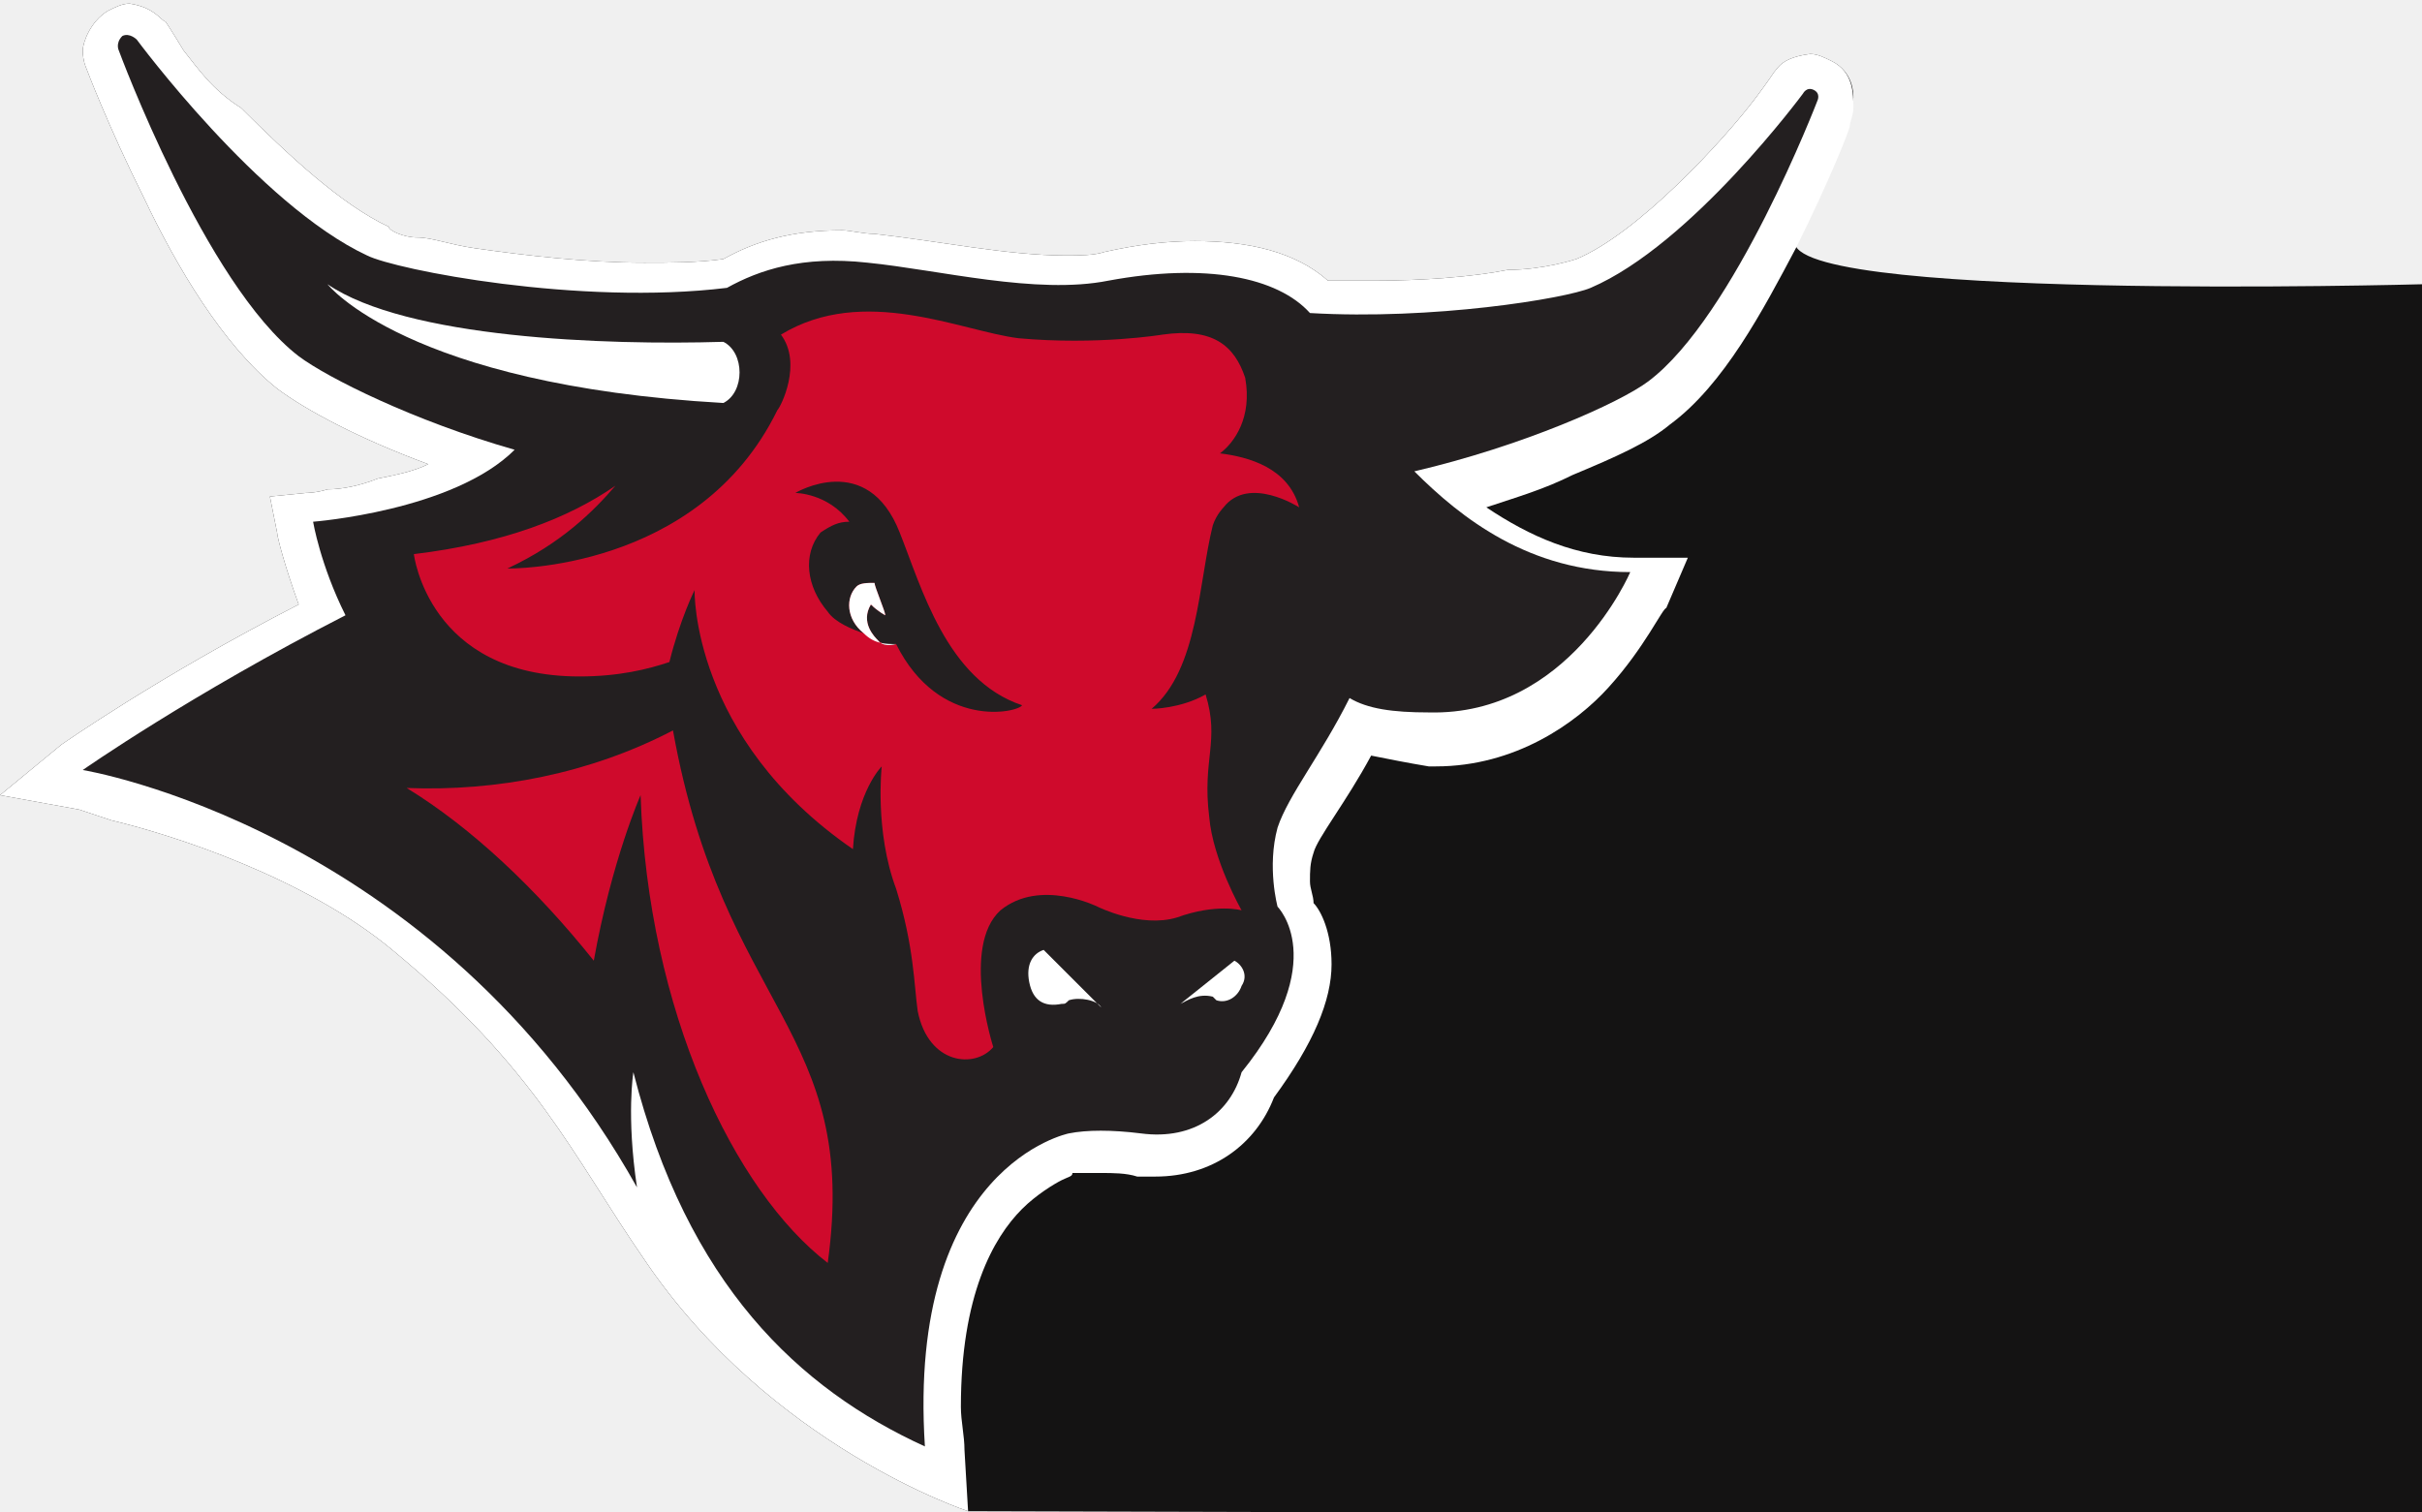
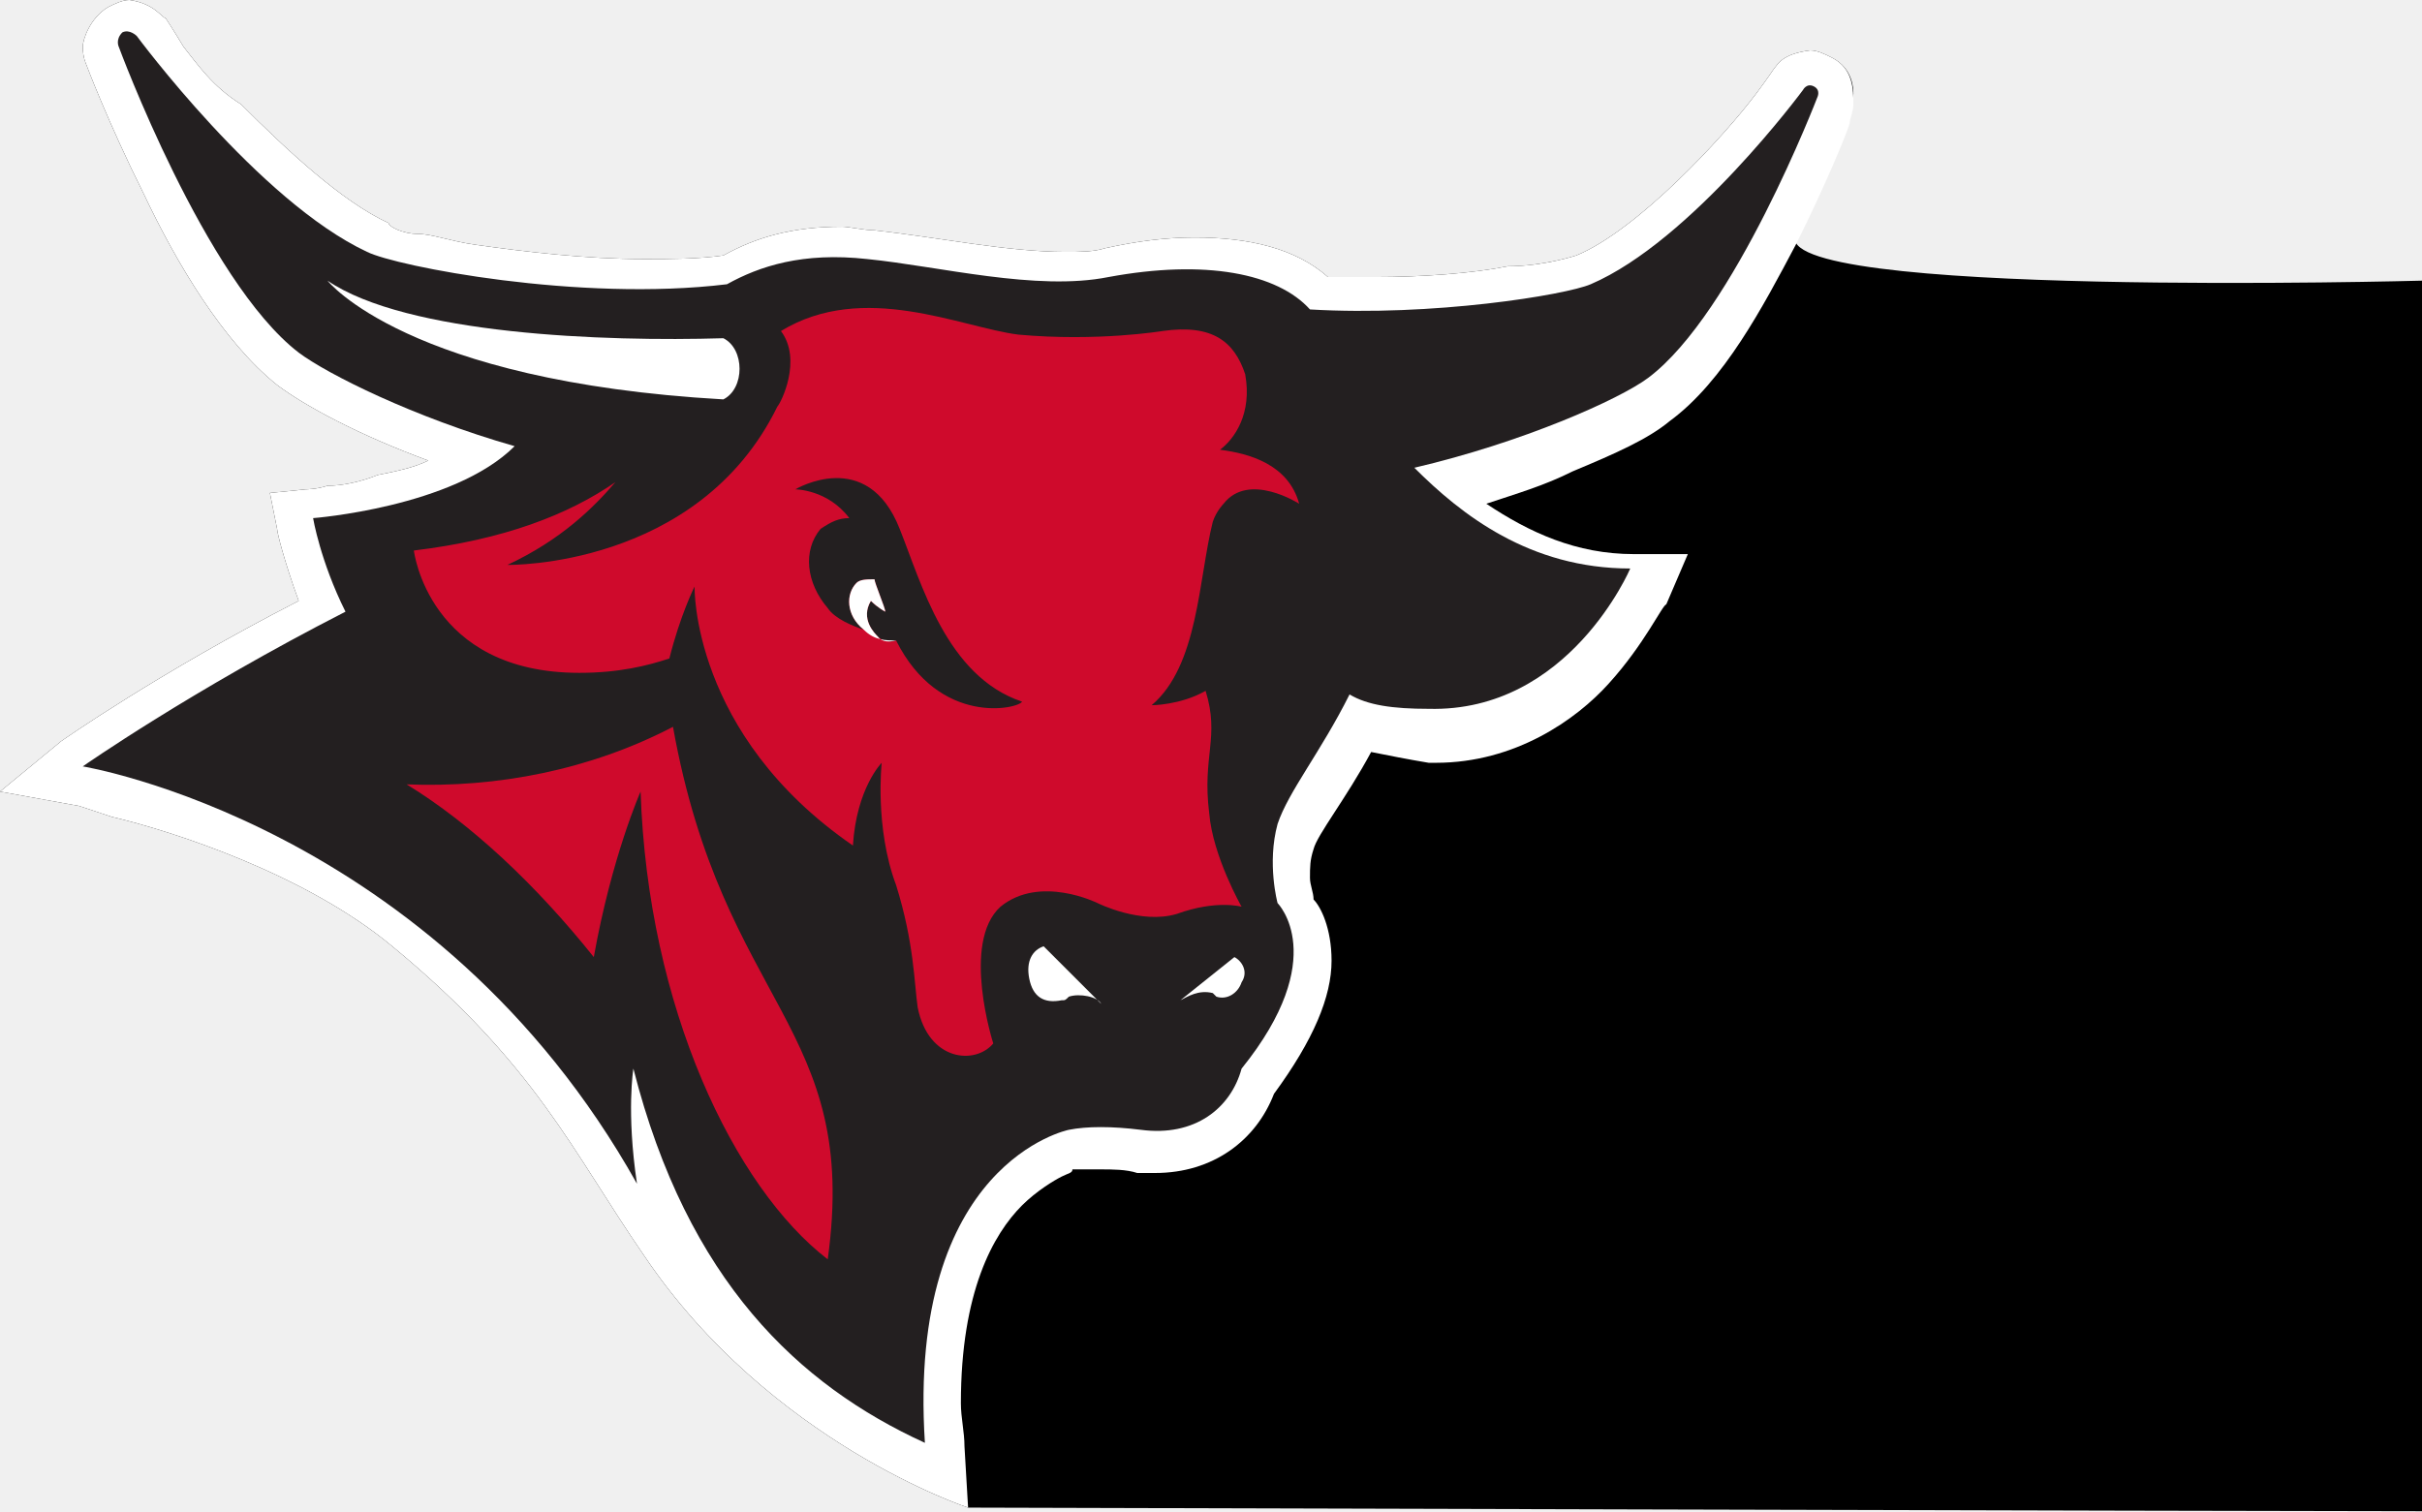
- <svg xmlns="http://www.w3.org/2000/svg" version="1.1" id="Layer_1" x="0px" y="0px" width="67.3px" height="42px" viewBox="-259 375.6 67.3 42" enable-background="new -259 375.6 67.3 42" xml:space="preserve">
+ <svg xmlns="http://www.w3.org/2000/svg" version="1.1" id="Layer_1" x="0px" y="0px" width="67.3px" height="42px" viewBox="-530 751.7 67.3 42" enable-background="new -530 751.7 67.3 42" xml:space="preserve">
  <g>
-     <path fill="#141313" d="M-208.1,377.3L-208.1,377.3c-0.2-0.1-0.4-0.2-0.6-0.2c-0.8,0.1-0.9,0.4-1,0.5c0,0-0.2,0.3-0.5,0.7   c-0.9,1.2-3.3,3.8-5,4.5c0,0-0.9,0.3-1.9,0.3c-1,0.2-2.4,0.3-3.7,0.3c-0.4,0-0.9,0-1.3,0c-0.9-0.8-2.2-1.1-3.7-1.1   c-0.8,0-1.6,0.1-2.5,0.3c-0.3,0.1-0.7,0.1-1.1,0.1c-1.6,0-3.5-0.4-5.3-0.6c-0.3,0-0.7-0.1-0.9-0.1c-1.4,0-2.4,0.3-3.3,0.8   c-0.7,0.1-1.5,0.1-2.2,0.1c-1.6,0-3.3-0.2-4.7-0.4c-0.7-0.1-1.2-0.3-1.6-0.3s-0.8-0.2-0.8-0.3c-1.3-0.6-2.8-2-4.1-3.3   c-0.8-0.5-1.2-1.1-1.6-1.6c-0.3-0.5-0.5-0.8-0.5-0.8c-0.1,0-0.3-0.4-1-0.5c-0.2,0-0.4,0.1-0.6,0.2c-0.5,0.3-0.7,0.9-0.7,1.1   c0,0.3,0.1,0.5,0.1,0.5s0.6,1.6,1.6,3.6c0.9,1.9,2.2,4.1,3.7,5.3c0.8,0.6,2.3,1.4,4.2,2.1c-0.4,0.2-0.9,0.3-1.4,0.4   c-0.5,0.2-1,0.3-1.4,0.3c-0.3,0.1-0.6,0.1-0.6,0.1l-1,0.1l0.2,1c0,0.1,0.2,0.9,0.6,2c-3.9,2-6.6,3.9-6.6,3.9l-1.7,1.4l2.2,0.4   c0,0,0.3,0.1,0.9,0.3c1.7,0.4,5.4,1.6,7.8,3.6c4,3.3,5,5.7,7,8.6c3.5,5.2,9,7,9,7s35.9,0.1,40.4,0.1c0-2.7,0-34.2,0-34.2   s-18.3,0.5-17.4-1.3c0.9-1.8,1.5-3.3,1.5-3.4s0.1-0.3,0.1-0.5C-207.5,378.2-207.5,377.6-208.1,377.3z" />
-     <path fill="#FFFFFF" d="M-208.1,377.3L-208.1,377.3c-0.2-0.1-0.4-0.2-0.6-0.2c-0.8,0.1-0.9,0.4-1,0.5c0,0-0.2,0.3-0.5,0.7   c-0.9,1.2-3.3,3.8-5,4.5c0,0-0.9,0.3-1.9,0.3c-1,0.2-2.4,0.3-3.7,0.3c-0.4,0-0.9,0-1.3,0c-0.9-0.8-2.2-1.1-3.7-1.1   c-0.8,0-1.6,0.1-2.5,0.3c-0.3,0.1-0.7,0.1-1.1,0.1c-1.6,0-3.5-0.4-5.3-0.6c-0.3,0-0.7-0.1-0.9-0.1c-1.4,0-2.4,0.3-3.3,0.8   c-0.7,0.1-1.5,0.1-2.2,0.1c-1.6,0-3.3-0.2-4.7-0.4c-0.7-0.1-1.2-0.3-1.6-0.3s-0.8-0.2-0.8-0.3c-1.3-0.6-2.8-2-4.1-3.3   c-0.8-0.5-1.2-1.1-1.6-1.6c-0.3-0.5-0.5-0.8-0.5-0.8c-0.1,0-0.3-0.4-1-0.5c-0.2,0-0.4,0.1-0.6,0.2c-0.5,0.3-0.7,0.9-0.7,1.1   c0,0.3,0.1,0.5,0.1,0.5s0.6,1.6,1.6,3.6c0.9,1.9,2.2,4.1,3.7,5.3c0.8,0.6,2.3,1.4,4.2,2.1c-0.4,0.2-0.9,0.3-1.4,0.4   c-0.5,0.2-1,0.3-1.4,0.3c-0.3,0.1-0.6,0.1-0.6,0.1l-1,0.1l0.2,1c0,0.1,0.2,0.9,0.6,2c-3.9,2-6.6,3.9-6.6,3.9l-1.7,1.4l2.2,0.4   c0,0,0.3,0.1,0.9,0.3c1.7,0.4,5.4,1.6,7.8,3.6c4,3.3,5,5.7,7,8.6c3.5,5.2,9,7,9,7l-0.1-1.7c0-0.4-0.1-0.8-0.1-1.2   c0-3.1,0.9-4.7,1.7-5.5c0.4-0.4,0.9-0.7,1.1-0.8c0.2-0.1,0.3-0.1,0.3-0.2c0,0,0,0,0.1,0c0.2,0,0.4,0,0.7,0c0.3,0,0.7,0,1,0.1   c0.2,0,0.3,0,0.5,0c1.6,0,2.8-0.9,3.3-2.2c1.1-1.5,1.6-2.7,1.6-3.7c0-0.9-0.3-1.5-0.5-1.7c0-0.2-0.1-0.4-0.1-0.6   c0-0.3,0-0.5,0.1-0.8c0.1-0.4,0.9-1.4,1.6-2.7c0.5,0.1,1,0.2,1.6,0.3c0.1,0,0.2,0,0.2,0c2.2,0,3.9-1.2,4.8-2.2   c1-1.1,1.5-2.2,1.6-2.2l0.6-1.4h-1.5c-1.6,0-2.9-0.6-4.1-1.4c0.9-0.3,1.6-0.5,2.4-0.9c1.2-0.5,2.1-0.9,2.7-1.4   c1.5-1.1,2.6-3.2,3.5-4.9c0.9-1.8,1.5-3.3,1.5-3.4s0.1-0.3,0.1-0.5C-207.5,378.2-207.5,377.6-208.1,377.3z" />
+     <path d="M-479.1,753.3L-479.1,753.3c-0.2-0.1-0.4-0.2-0.6-0.2c-0.8,0.1-0.9,0.4-1,0.5c0,0-0.2,0.3-0.5,0.7c-0.9,1.2-3.3,3.8-5,4.5   c0,0-0.9,0.3-1.9,0.3c-1,0.2-2.4,0.3-3.7,0.3c-0.4,0-0.9,0-1.3,0c-0.9-0.8-2.2-1.1-3.7-1.1c-0.8,0-1.6,0.1-2.5,0.3   c-0.3,0.1-0.7,0.1-1.1,0.1c-1.6,0-3.5-0.4-5.3-0.6c-0.3,0-0.7-0.1-0.9-0.1c-1.4,0-2.4,0.3-3.3,0.8c-0.7,0.1-1.5,0.1-2.2,0.1   c-1.6,0-3.3-0.2-4.7-0.4c-0.7-0.1-1.2-0.3-1.6-0.3c-0.4,0-0.8-0.2-0.8-0.3c-1.3-0.6-2.8-2-4.1-3.3c-0.8-0.5-1.2-1.1-1.6-1.6   c-0.3-0.5-0.5-0.8-0.5-0.8c-0.1,0-0.3-0.4-1-0.5c-0.2,0-0.4,0.1-0.6,0.2c-0.5,0.3-0.7,0.9-0.7,1.1c0,0.3,0.1,0.5,0.1,0.5   s0.6,1.6,1.6,3.6c0.9,1.9,2.2,4.1,3.7,5.3c0.8,0.6,2.3,1.4,4.2,2.1c-0.4,0.2-0.9,0.3-1.4,0.4c-0.5,0.2-1,0.3-1.4,0.3   c-0.3,0.1-0.6,0.1-0.6,0.1l-1,0.1l0.2,1c0,0.1,0.2,0.9,0.6,2c-3.9,2-6.6,3.9-6.6,3.9l-1.7,1.4l2.2,0.4c0,0,0.3,0.1,0.9,0.3   c1.7,0.4,5.4,1.6,7.8,3.6c4,3.3,5,5.7,7,8.6c3.5,5.2,9,7,9,7s35.9,0.1,40.4,0.1c0-2.7,0-34.2,0-34.2s-18.3,0.5-17.4-1.3   c0.9-1.8,1.5-3.3,1.5-3.4c0-0.1,0.1-0.3,0.1-0.5C-478.5,754.2-478.5,753.6-479.1,753.3z" />
+     <path fill="#FFFFFF" d="M-479.1,753.3L-479.1,753.3c-0.2-0.1-0.4-0.2-0.6-0.2c-0.8,0.1-0.9,0.4-1,0.5c0,0-0.2,0.3-0.5,0.7   c-0.9,1.2-3.3,3.8-5,4.5c0,0-0.9,0.3-1.9,0.3c-1,0.2-2.4,0.3-3.7,0.3c-0.4,0-0.9,0-1.3,0c-0.9-0.8-2.2-1.1-3.7-1.1   c-0.8,0-1.6,0.1-2.5,0.3c-0.3,0.1-0.7,0.1-1.1,0.1c-1.6,0-3.5-0.4-5.3-0.6c-0.3,0-0.7-0.1-0.9-0.1c-1.4,0-2.4,0.3-3.3,0.8   c-0.7,0.1-1.5,0.1-2.2,0.1c-1.6,0-3.3-0.2-4.7-0.4c-0.7-0.1-1.2-0.3-1.6-0.3c-0.4,0-0.8-0.2-0.8-0.3c-1.3-0.6-2.8-2-4.1-3.3   c-0.8-0.5-1.2-1.1-1.6-1.6c-0.3-0.5-0.5-0.8-0.5-0.8c-0.1,0-0.3-0.4-1-0.5c-0.2,0-0.4,0.1-0.6,0.2c-0.5,0.3-0.7,0.9-0.7,1.1   c0,0.3,0.1,0.5,0.1,0.5s0.6,1.6,1.6,3.6c0.9,1.9,2.2,4.1,3.7,5.3c0.8,0.6,2.3,1.4,4.2,2.1c-0.4,0.2-0.9,0.3-1.4,0.4   c-0.5,0.2-1,0.3-1.4,0.3c-0.3,0.1-0.6,0.1-0.6,0.1l-1,0.1l0.2,1c0,0.1,0.2,0.9,0.6,2c-3.9,2-6.6,3.9-6.6,3.9l-1.7,1.4l2.2,0.4   c0,0,0.3,0.1,0.9,0.3c1.7,0.4,5.4,1.6,7.8,3.6c4,3.3,5,5.7,7,8.6c3.5,5.2,9,7,9,7l-0.1-1.7c0-0.4-0.1-0.8-0.1-1.2   c0-3.1,0.9-4.7,1.7-5.5c0.4-0.4,0.9-0.7,1.1-0.8s0.3-0.1,0.3-0.2c0,0,0,0,0.1,0c0.2,0,0.4,0,0.7,0s0.7,0,1,0.1c0.2,0,0.3,0,0.5,0   c1.6,0,2.8-0.9,3.3-2.2c1.1-1.5,1.6-2.7,1.6-3.7c0-0.9-0.3-1.5-0.5-1.7c0-0.2-0.1-0.4-0.1-0.6c0-0.3,0-0.5,0.1-0.8   c0.1-0.4,0.9-1.4,1.6-2.7c0.5,0.1,1,0.2,1.6,0.3c0.1,0,0.2,0,0.2,0c2.2,0,3.9-1.2,4.8-2.2c1-1.1,1.5-2.2,1.6-2.2l0.6-1.4h-1.5   c-1.6,0-2.9-0.6-4.1-1.4c0.9-0.3,1.6-0.5,2.4-0.9c1.2-0.5,2.1-0.9,2.7-1.4c1.5-1.1,2.6-3.2,3.5-4.9c0.9-1.8,1.5-3.3,1.5-3.4   c0-0.1,0.1-0.3,0.1-0.5C-478.5,754.2-478.5,753.6-479.1,753.3z" />
    <g>
-       <path fill="#231F20" d="M-208.6,378.1c-0.2-0.1-0.3,0.1-0.3,0.1s-3.1,4.2-5.9,5.4c-0.7,0.3-4.4,0.9-7.8,0.7    c-0.9-1-2.9-1.4-5.6-0.9c-2,0.4-4.7-0.3-6.7-0.5c-1.8-0.2-3,0.2-3.9,0.7c-4.1,0.5-9.2-0.5-10-0.9c-3-1.4-6.4-6-6.4-6    s-0.2-0.2-0.4-0.1c-0.2,0.2-0.1,0.4-0.1,0.4s2.4,6.5,5,8.5c0.8,0.6,3.2,1.8,6,2.6c-1.7,1.7-5.6,2-5.6,2s0.2,1.2,0.9,2.6    c-4.3,2.2-7.3,4.3-7.3,4.3s9.8,1.6,15.4,11.6c-0.3-2-0.1-3.2-0.1-3.2c1.5,5.9,4.6,8.8,8.1,10.4c-0.5-7.8,4-8.7,4-8.7    c0.5-0.1,1.2-0.1,2,0c1.5,0.2,2.5-0.6,2.8-1.7c2.5-3.1,1-4.6,1-4.6s-0.3-1.1,0-2.2c0.3-0.9,1.2-2,2-3.6c0.5,0.3,1.2,0.4,2.2,0.4    c3.9,0.1,5.6-3.9,5.6-3.9c-2.8,0-4.7-1.5-6-2.8c3-0.7,5.7-1.9,6.5-2.5c2.4-1.8,4.7-7.8,4.7-7.8S-208.4,378.2-208.6,378.1z" />
-       <path fill="#CF0A2C" d="M-225.3,390.2c0.1-0.3,0.3-0.5,0.3-0.5c0.7-0.9,2.1,0,2.1,0c-0.3-1.1-1.4-1.4-2.2-1.5    c0.4-0.3,0.9-1,0.7-2.1c-0.3-0.9-0.9-1.4-2.3-1.2c0,0-1.8,0.3-4,0.1c-1.6-0.2-4.3-1.5-6.6-0.1c0.6,0.8,0,2-0.1,2.1    c-2.2,4.5-7.5,4.4-7.5,4.4c1.5-0.7,2.4-1.6,3-2.3c-1.3,0.9-3.1,1.6-5.6,1.9c0,0,0.4,3.4,4.6,3.4c1.1,0,1.9-0.2,2.5-0.4    c0.3-1.2,0.7-2,0.7-2s-0.1,4.1,4.4,7.2c0.1-1.6,0.8-2.3,0.8-2.3s-0.2,1.8,0.4,3.4c0.5,1.6,0.5,2.7,0.6,3.4c0.3,1.5,1.6,1.6,2.1,1    c0,0-0.9-2.8,0.2-3.8c1.1-0.9,2.7-0.1,2.7-0.1s1.2,0.6,2.2,0.3c1.1-0.4,1.8-0.2,1.8-0.2s-0.8-1.4-0.9-2.6    c-0.2-1.6,0.3-2.1-0.1-3.4c-0.7,0.4-1.5,0.4-1.5,0.4C-225.7,394.2-225.7,391.8-225.3,390.2z M-234.1,393.5    c-0.3,0.1-0.5-0.1-0.5-0.1c-0.1-0.1-0.5-0.5-0.2-1c0.2,0.2,0.4,0.3,0.4,0.3c0-0.1-0.3-0.8-0.3-0.9c-0.2,0-0.4,0-0.5,0.1    c-0.3,0.3-0.3,0.9,0.2,1.3c-0.3-0.1-0.8-0.3-1-0.6c-0.6-0.7-0.7-1.6-0.2-2.2c0.3-0.2,0.5-0.3,0.8-0.3c-0.6-0.8-1.5-0.8-1.5-0.8    s2-1.2,2.9,1.1c0.6,1.5,1.3,4.1,3.4,4.8C-230.7,395.4-232.9,395.9-234.1,393.5z" />
-       <path fill="#CF0A2C" d="M-241.2,397.7c0.2,6,2.6,11,5.2,13c0.9-6.5-2.9-7-4.3-14.8c-2.3,1.2-4.9,1.7-7.4,1.6    c1.8,1.1,3.6,2.8,5.2,4.8C-242,399.5-241.2,397.7-241.2,397.7z" />
+       <path fill="#231F20" d="M-479.6,754.1c-0.2-0.1-0.3,0.1-0.3,0.1s-3.1,4.2-5.9,5.4c-0.7,0.3-4.4,0.9-7.8,0.7    c-0.9-1-2.9-1.4-5.6-0.9c-2,0.4-4.7-0.3-6.7-0.5c-1.8-0.2-3,0.2-3.9,0.7c-4.1,0.5-9.2-0.5-10-0.9c-3-1.4-6.4-6-6.4-6    s-0.2-0.2-0.4-0.1c-0.2,0.2-0.1,0.4-0.1,0.4s2.4,6.5,5,8.5c0.8,0.6,3.2,1.8,6,2.6c-1.7,1.7-5.6,2-5.6,2s0.2,1.2,0.9,2.6    c-4.3,2.2-7.3,4.3-7.3,4.3s9.8,1.6,15.4,11.6c-0.3-2-0.1-3.2-0.1-3.2c1.5,5.9,4.6,8.8,8.1,10.4c-0.5-7.8,4-8.7,4-8.7    c0.5-0.1,1.2-0.1,2,0c1.5,0.2,2.5-0.6,2.8-1.7c2.5-3.1,1-4.6,1-4.6s-0.3-1.1,0-2.2c0.3-0.9,1.2-2,2-3.6c0.5,0.3,1.2,0.4,2.2,0.4    c3.9,0.1,5.6-3.9,5.6-3.9c-2.8,0-4.7-1.5-6-2.8c3-0.7,5.7-1.9,6.5-2.5c2.4-1.8,4.7-7.8,4.7-7.8S-479.4,754.2-479.6,754.1z" />
+       <path fill="#CF0A2C" d="M-496.3,766.2c0.1-0.3,0.3-0.5,0.3-0.5c0.7-0.9,2.1,0,2.1,0c-0.3-1.1-1.4-1.4-2.2-1.5    c0.4-0.3,0.9-1,0.7-2.1c-0.3-0.9-0.9-1.4-2.3-1.2c0,0-1.8,0.3-4,0.1c-1.6-0.2-4.3-1.5-6.6-0.1c0.6,0.8,0,2-0.1,2.1    c-2.2,4.5-7.5,4.4-7.5,4.4c1.5-0.7,2.4-1.6,3-2.3c-1.3,0.9-3.1,1.6-5.6,1.9c0,0,0.4,3.4,4.6,3.4c1.1,0,1.9-0.2,2.5-0.4    c0.3-1.2,0.7-2,0.7-2s-0.1,4.1,4.4,7.2c0.1-1.6,0.8-2.3,0.8-2.3s-0.2,1.8,0.4,3.4c0.5,1.6,0.5,2.7,0.6,3.4c0.3,1.5,1.6,1.6,2.1,1    c0,0-0.9-2.8,0.2-3.8c1.1-0.9,2.7-0.1,2.7-0.1s1.2,0.6,2.2,0.3c1.1-0.4,1.8-0.2,1.8-0.2s-0.8-1.4-0.9-2.6    c-0.2-1.6,0.3-2.1-0.1-3.4c-0.7,0.4-1.5,0.4-1.5,0.4C-496.7,770.2-496.7,767.8-496.3,766.2z M-505.1,769.5    c-0.3,0.1-0.5-0.1-0.5-0.1c-0.1-0.1-0.5-0.5-0.2-1c0.2,0.2,0.4,0.3,0.4,0.3c0-0.1-0.3-0.8-0.3-0.9c-0.2,0-0.4,0-0.5,0.1    c-0.3,0.3-0.3,0.9,0.2,1.3c-0.3-0.1-0.8-0.3-1-0.6c-0.6-0.7-0.7-1.6-0.2-2.2c0.3-0.2,0.5-0.3,0.8-0.3c-0.6-0.8-1.5-0.8-1.5-0.8    s2-1.2,2.9,1.1c0.6,1.5,1.3,4.1,3.4,4.8C-501.7,771.4-503.9,771.9-505.1,769.5z" />
+       <path fill="#CF0A2C" d="M-512.2,773.7c0.2,6,2.6,11,5.2,13c0.9-6.5-2.9-7-4.3-14.8c-2.3,1.2-4.9,1.7-7.4,1.6    c1.8,1.1,3.6,2.8,5.2,4.8C-513,775.5-512.2,773.7-512.2,773.7z" />
      <g>
-         <path fill="#FFFFFF" d="M-238.9,385.1c-3.3,0.1-8.8-0.1-11-1.6c0,0,2.2,2.8,11,3.3C-238.3,386.5-238.3,385.4-238.9,385.1z" />
+         <path fill="#FFFFFF" d="M-509.9,761.1c-3.3,0.1-8.8-0.1-11-1.6c0,0,2.2,2.8,11,3.3C-509.3,762.5-509.3,761.4-509.9,761.1z" />
        <g>
-           <path fill="#FFFFFF" d="M-230,402c-0.3,0.1-0.5,0.4-0.4,0.9s0.4,0.7,0.9,0.6c0.1,0,0.1,0,0.2-0.1c0.3-0.1,0.8,0,0.9,0.2      L-230,402z" />
-           <path fill="#FFFFFF" d="M-224.7,402.3l-1.5,1.2c0.2-0.1,0.5-0.3,0.9-0.2l0.1,0.1c0.3,0.1,0.6-0.1,0.7-0.4      C-224.3,402.7-224.5,402.4-224.7,402.3z" />
+           <path fill="#FFFFFF" d="M-501,778c-0.3,0.1-0.5,0.4-0.4,0.9s0.4,0.7,0.9,0.6c0.1,0,0.1,0,0.2-0.1c0.3-0.1,0.8,0,0.9,0.2      L-501,778z" />
+           <path fill="#FFFFFF" d="M-495.7,778.3l-1.5,1.2c0.2-0.1,0.5-0.3,0.9-0.2l0.1,0.1c0.3,0.1,0.6-0.1,0.7-0.4      C-495.3,778.7-495.5,778.4-495.7,778.3z" />
        </g>
-         <path fill="#FFFFFF" d="M-234.6,393.4c-0.1-0.1-0.5-0.5-0.2-1c0.2,0.2,0.4,0.3,0.4,0.3c0-0.1-0.3-0.8-0.3-0.9     c-0.2,0-0.4,0-0.5,0.1c-0.3,0.3-0.3,0.9,0.2,1.3l0,0c0.3,0.3,0.6,0.3,0.9,0.3C-234.5,393.6-234.6,393.4-234.6,393.4z" />
+         <path fill="#FFFFFF" d="M-505.6,769.4c-0.1-0.1-0.5-0.5-0.2-1c0.2,0.2,0.4,0.3,0.4,0.3c0-0.1-0.3-0.8-0.3-0.9     c-0.2,0-0.4,0-0.5,0.1c-0.3,0.3-0.3,0.9,0.2,1.3l0,0c0.3,0.3,0.6,0.3,0.9,0.3C-505.5,769.6-505.6,769.4-505.6,769.4z" />
      </g>
    </g>
  </g>
</svg>
